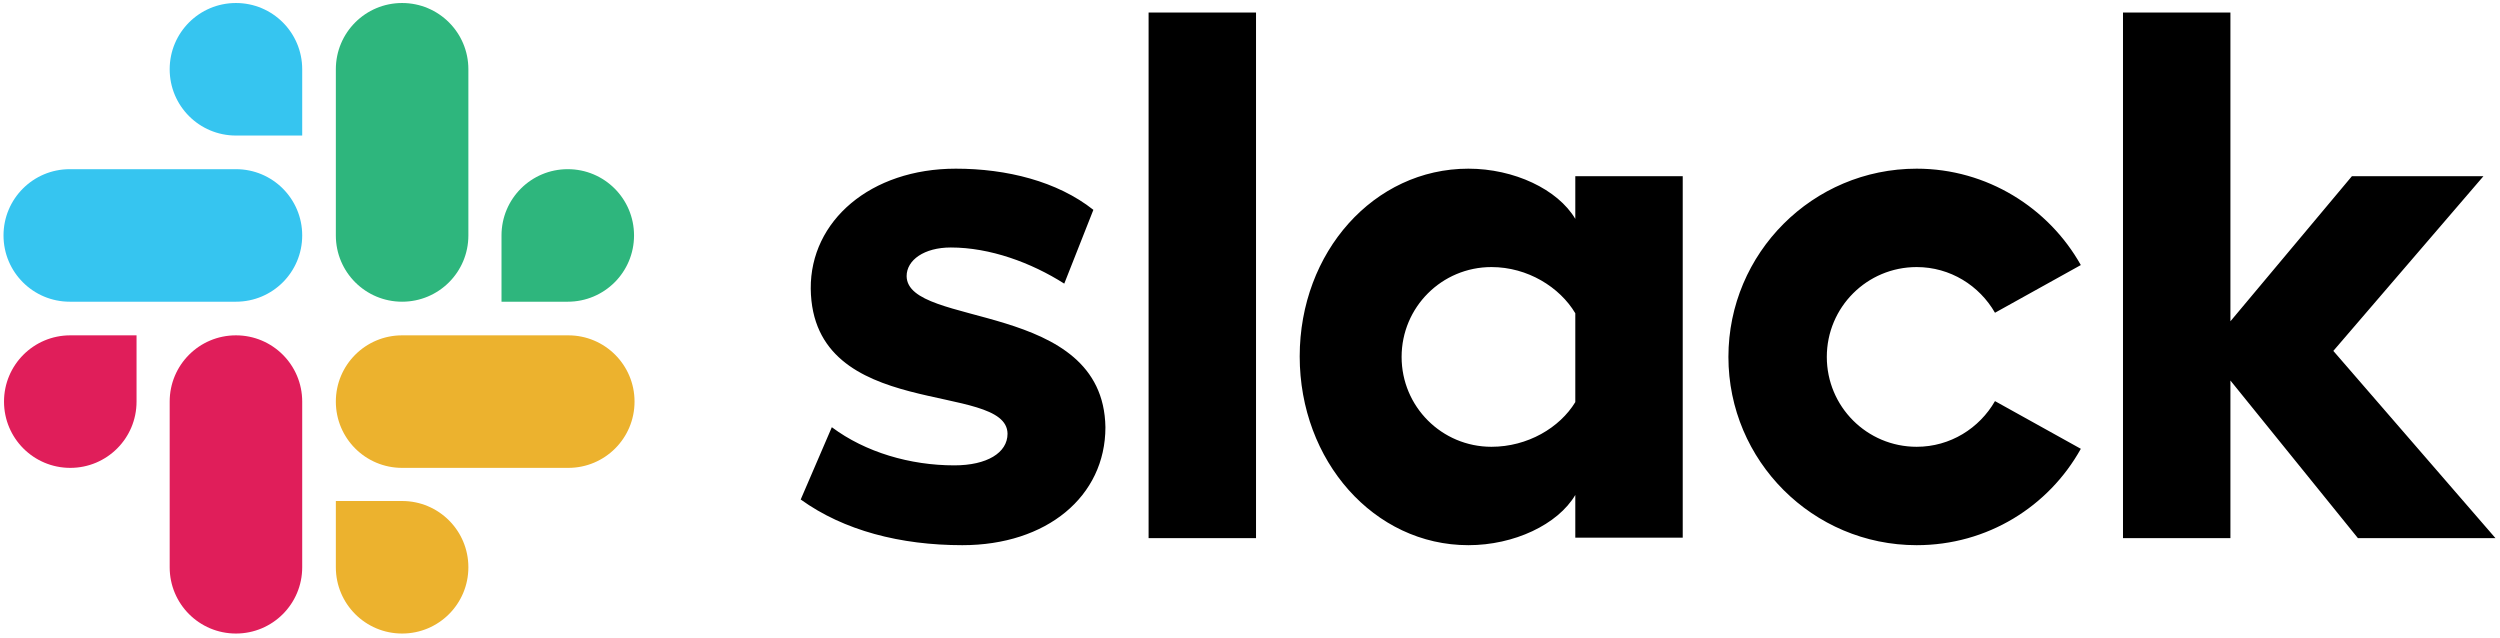
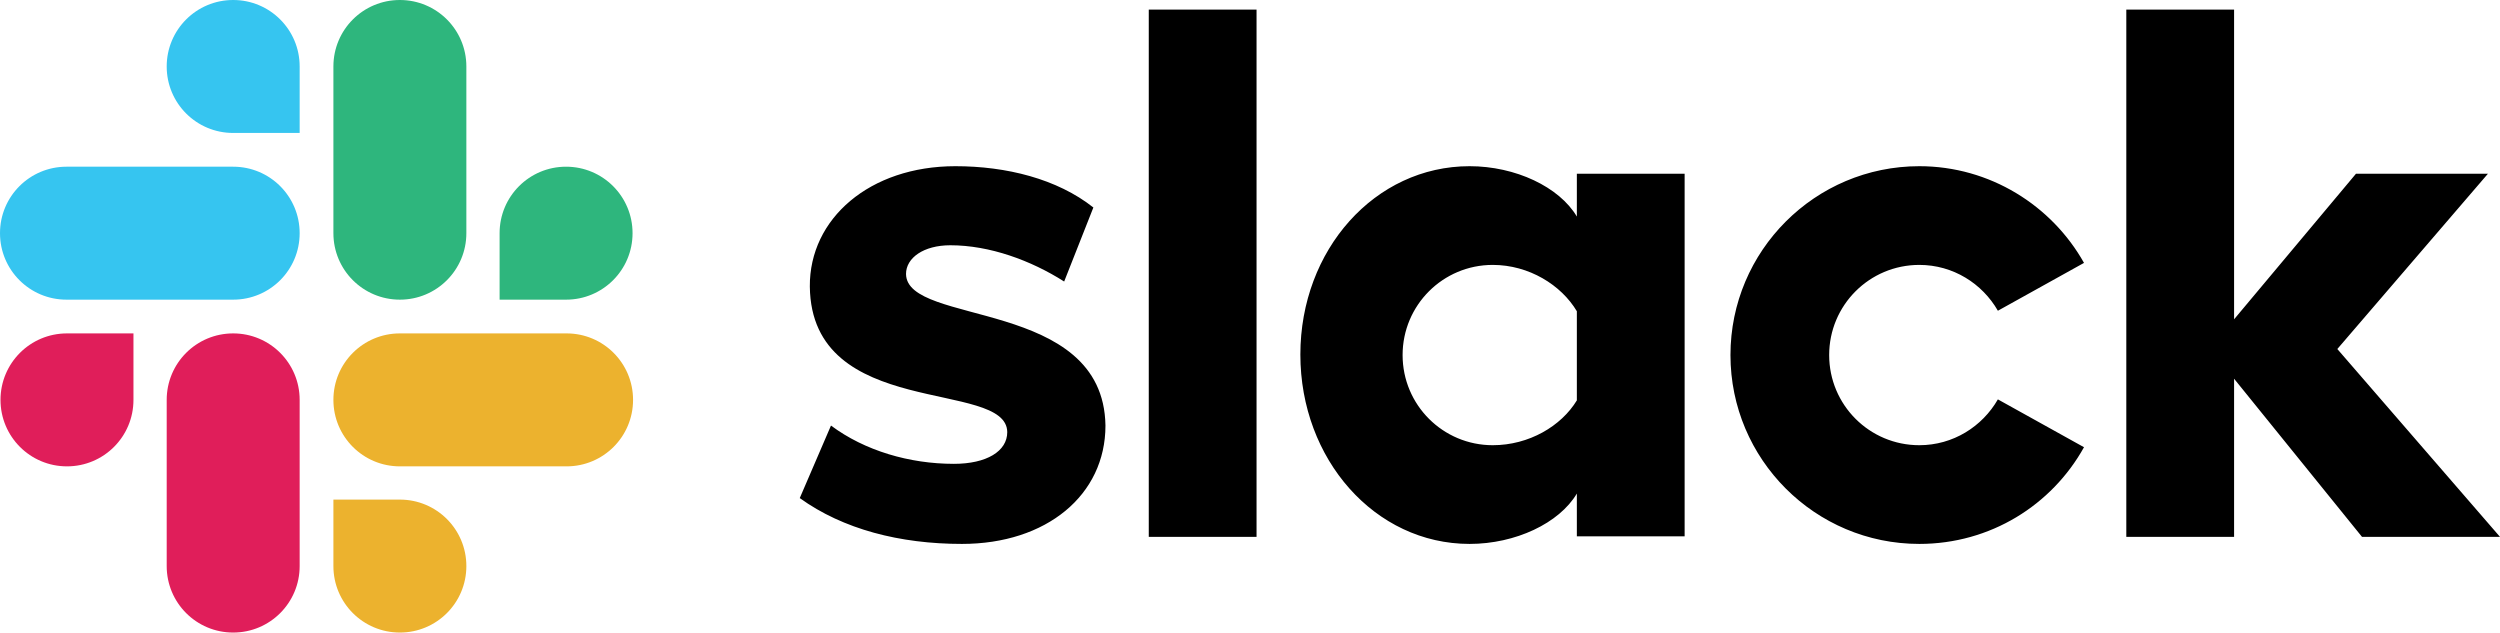
- <svg xmlns="http://www.w3.org/2000/svg" width="498" height="127">
+ <svg xmlns="http://www.w3.org/2000/svg" viewBox="0.7 0.6 496.4 125.6">
  <g fill="none">
    <path d="M159.5 99.5l6.2-14.4c6.7 5 15.6 7.6 24.4 7.6 6.5 0 10.6-2.5 10.6-6.3-.1-10.6-38.9-2.3-39.2-28.9-.1-13.5 11.9-23.9 28.9-23.9 10.1 0 20.2 2.5 27.4 8.2L212 56.5c-6.6-4.2-14.8-7.2-22.6-7.2-5.3 0-8.8 2.5-8.8 5.7.1 10.4 39.2 4.7 39.6 30.1 0 13.8-11.7 23.5-28.5 23.5-12.3 0-23.6-2.9-32.2-9.1m237.9-19.6c-3.1 5.4-8.9 9.1-15.6 9.1-9.9 0-17.9-8-17.9-17.9 0-9.9 8-17.9 17.9-17.9 6.7 0 12.5 3.7 15.6 9.1l17.1-9.5c-6.4-11.4-18.7-19.2-32.7-19.2-20.7 0-37.5 16.8-37.5 37.5s16.8 37.5 37.5 37.5c14.1 0 26.3-7.7 32.7-19.2l-17.1-9.5zM228.8 2.5h21.4v104.7h-21.4zm194.1 0v104.7h21.4V75.8l25.4 31.4h27.4l-32.3-37.3 29.9-34.8h-26.2L444.3 64V2.5zM313.8 80.1c-3.1 5.1-9.5 8.9-16.7 8.9-9.9 0-17.9-8-17.9-17.9 0-9.9 8-17.9 17.9-17.9 7.2 0 13.6 4 16.7 9.2v17.7zm0-45v8.5c-3.5-5.9-12.2-10-21.3-10-18.8 0-33.6 16.6-33.6 37.4 0 20.8 14.8 37.6 33.6 37.6 9.1 0 17.8-4.1 21.3-10v8.5h21.4v-72h-21.4z" fill="#000" />
    <path d="M27.2 80c0 7.3-5.9 13.2-13.2 13.2C6.7 93.2.8 87.3.8 80c0-7.3 5.9-13.2 13.2-13.2h13.2V80zm6.6 0c0-7.3 5.9-13.2 13.2-13.2 7.3 0 13.2 5.9 13.2 13.2v33c0 7.3-5.9 13.2-13.2 13.2-7.3 0-13.2-5.9-13.2-13.2V80z" fill="#E01E5A" />
    <path d="M47 27c-7.3 0-13.2-5.9-13.2-13.2C33.8 6.5 39.7.6 47 .6c7.3 0 13.2 5.9 13.2 13.2V27H47zm0 6.7c7.3 0 13.2 5.9 13.2 13.2 0 7.3-5.9 13.2-13.2 13.2H13.9C6.6 60.1.7 54.2.7 46.9c0-7.3 5.9-13.2 13.2-13.2H47z" fill="#36C5F0" />
    <path d="M99.9 46.9c0-7.3 5.9-13.2 13.2-13.2 7.3 0 13.2 5.9 13.2 13.2 0 7.3-5.9 13.2-13.2 13.2H99.9V46.9zm-6.6 0c0 7.3-5.9 13.2-13.2 13.2-7.3 0-13.2-5.9-13.2-13.2V13.8C66.9 6.5 72.8.6 80.1.6c7.3 0 13.2 5.9 13.2 13.2v33.1z" fill="#2EB67D" />
    <path d="M80.1 99.8c7.3 0 13.2 5.9 13.2 13.2 0 7.3-5.9 13.2-13.2 13.2-7.3 0-13.2-5.9-13.2-13.2V99.8h13.2zm0-6.6c-7.3 0-13.2-5.9-13.2-13.2 0-7.3 5.9-13.2 13.2-13.2h33.1c7.3 0 13.2 5.9 13.2 13.2 0 7.3-5.9 13.2-13.2 13.2H80.1z" fill="#ECB22E" />
  </g>
</svg>
